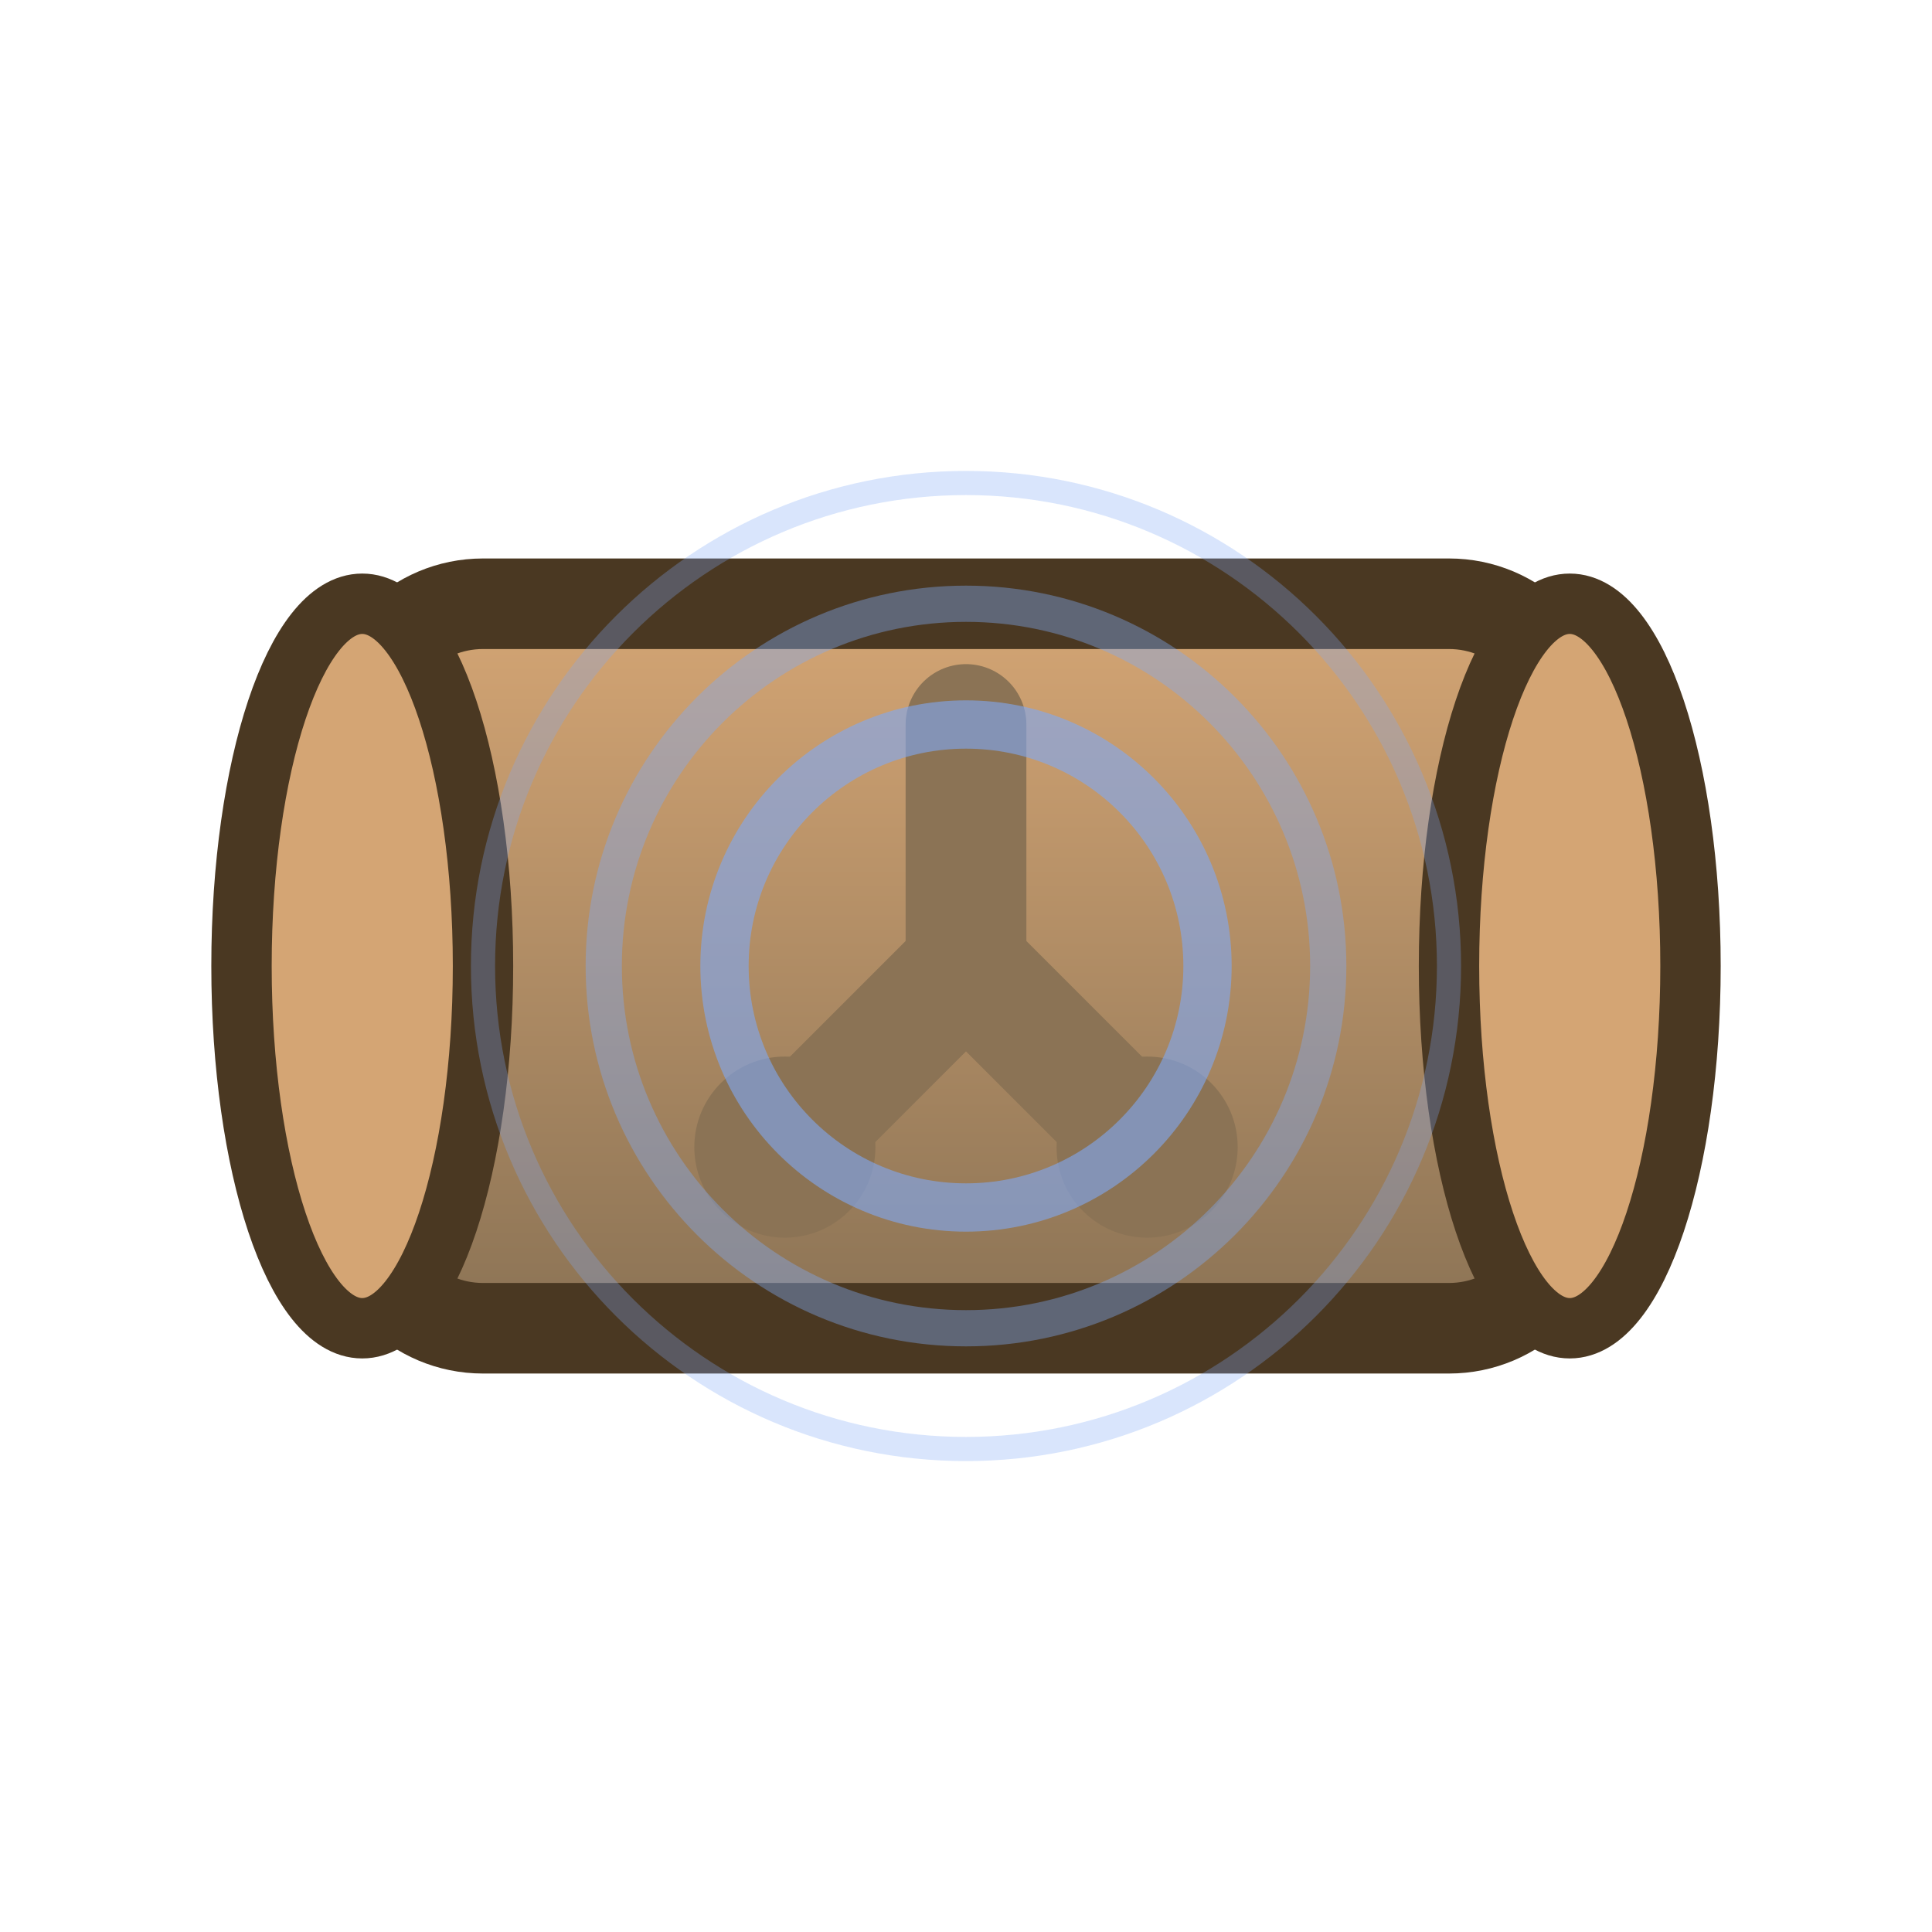
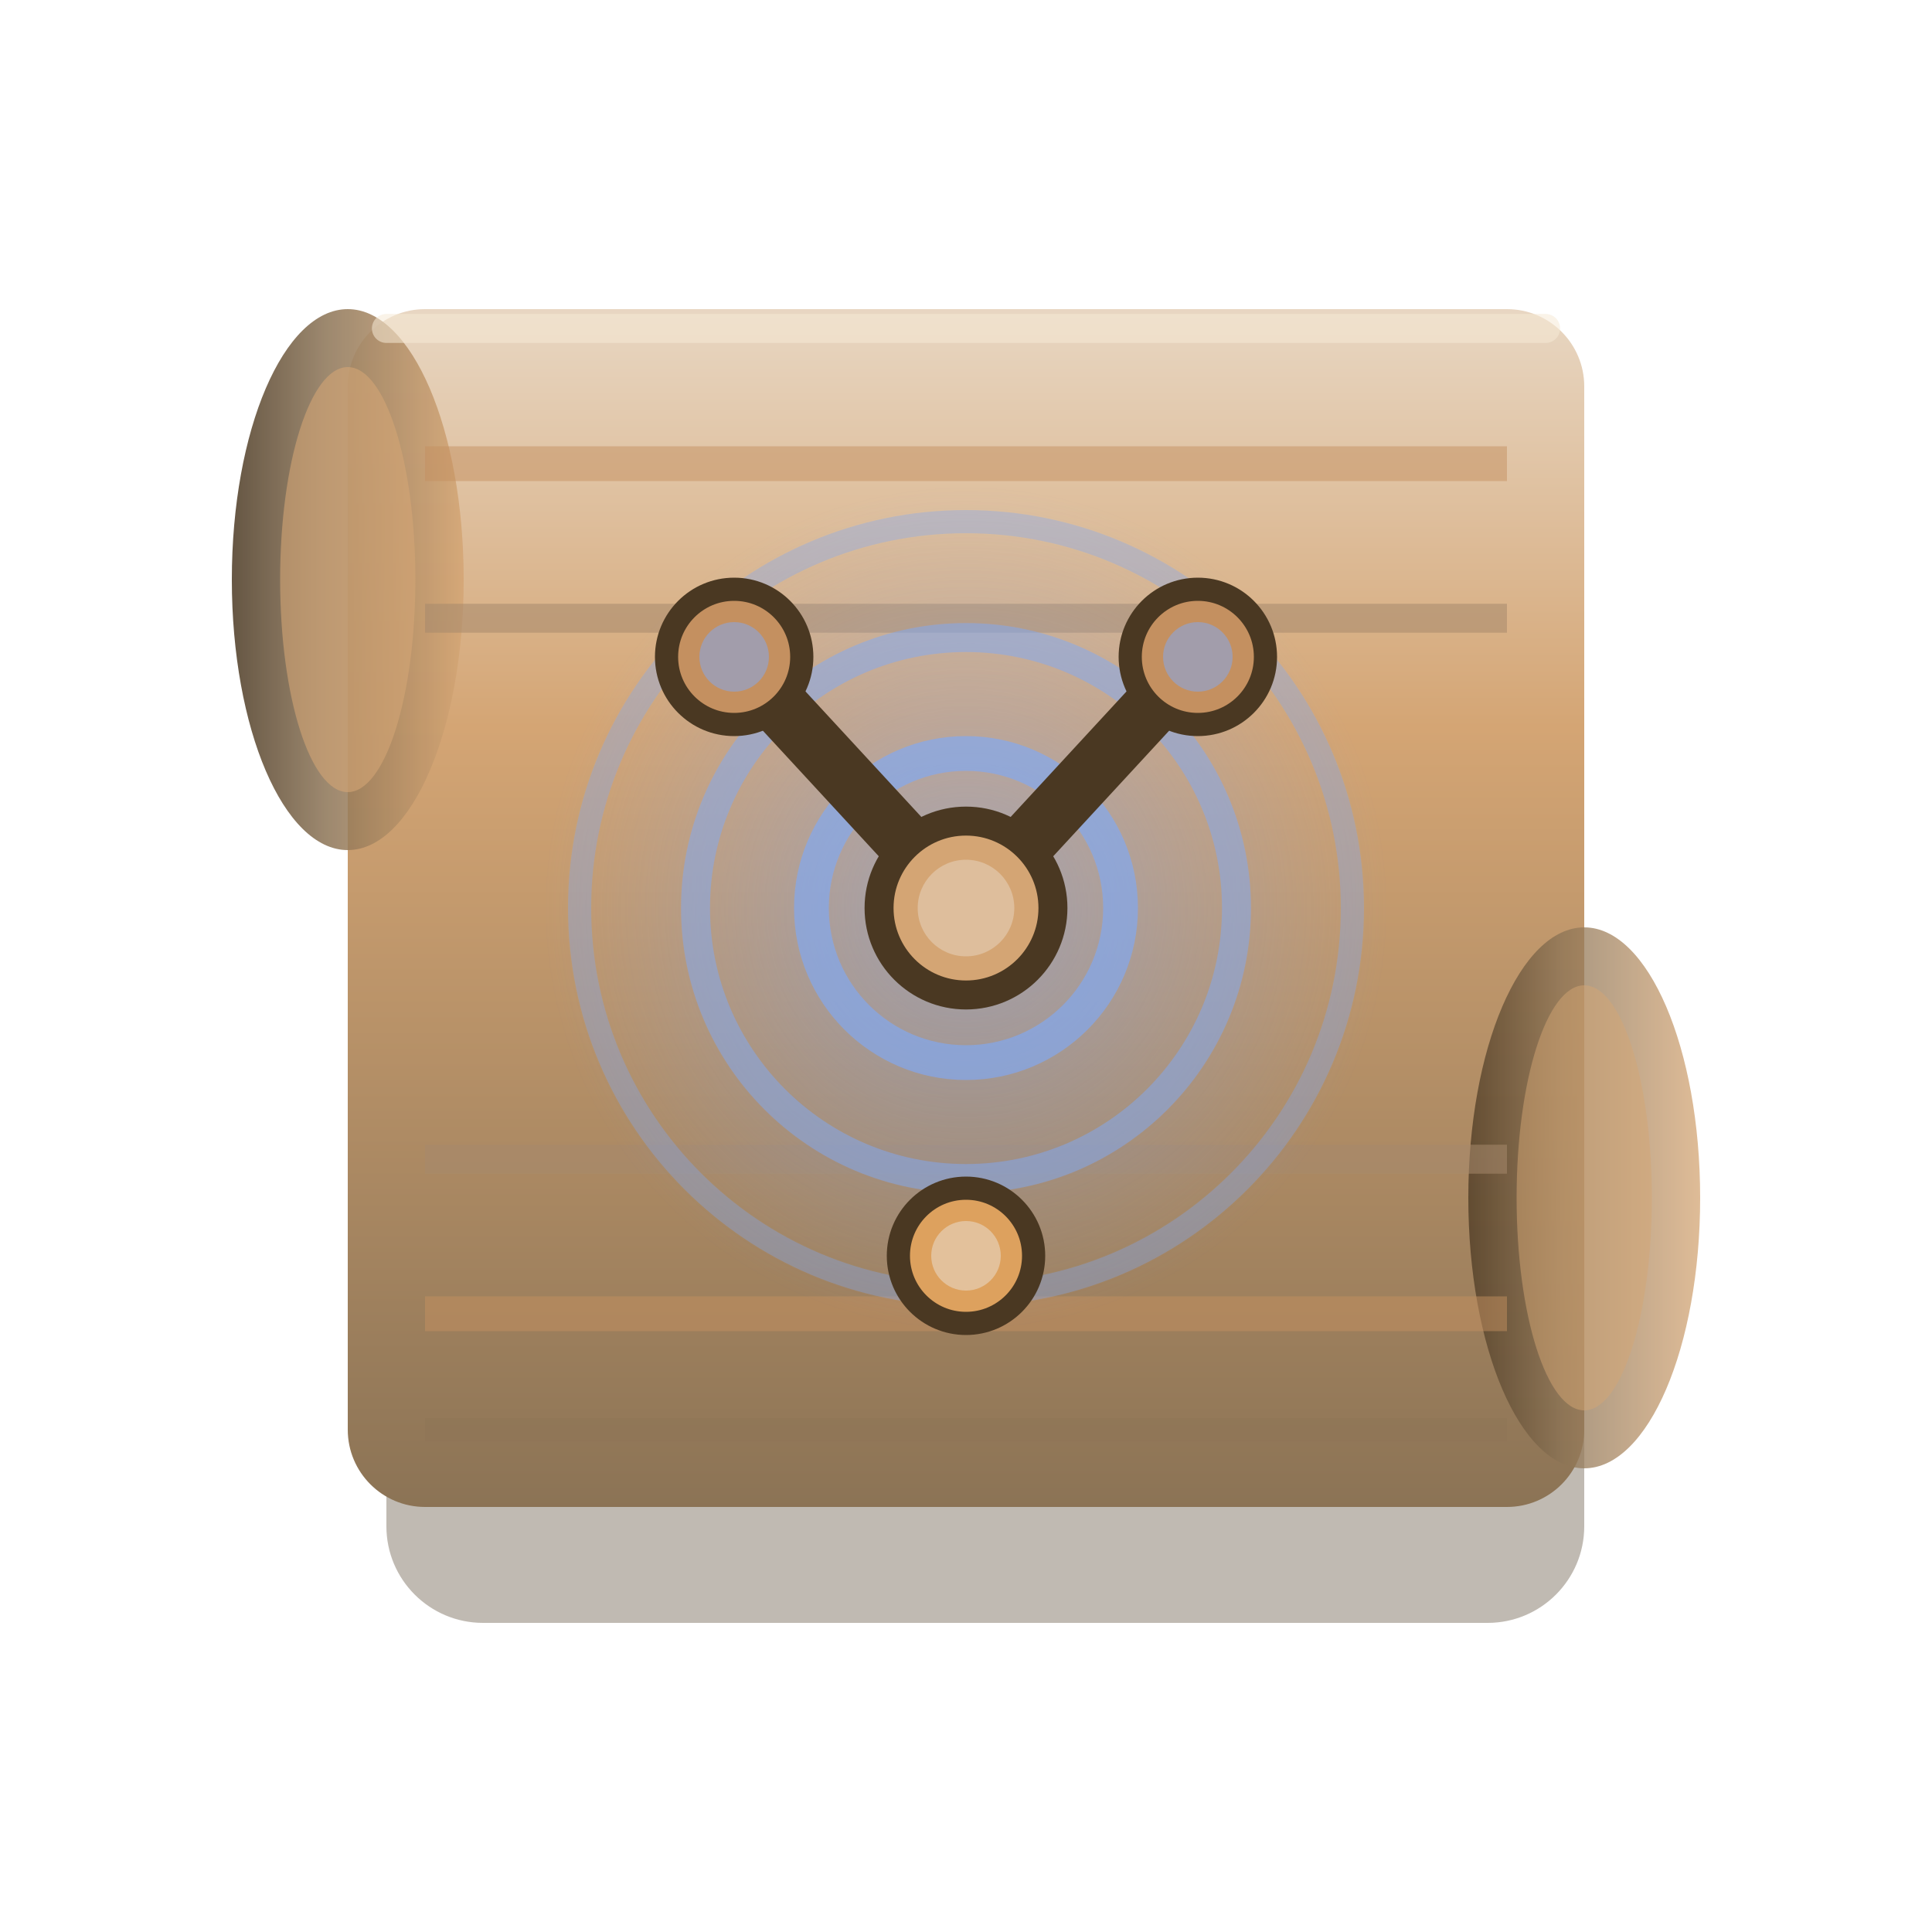
- <svg xmlns="http://www.w3.org/2000/svg" viewBox="0 0 32 32">
+ <svg xmlns="http://www.w3.org/2000/svg" viewBox="0 0 100 100">
  <defs>
-     <linearGradient id="scroll" x1="0" y1="0" x2="0" y2="1">
-       <stop offset="0%" stop-color="#d4a574" />
+     <linearGradient id="ce-scrl" x1="0" y1="0" x2="0" y2="1">
+       <stop offset="0%" stop-color="#e8d7c3" />
+       <stop offset="35%" stop-color="#d4a574" />
+       <stop offset="100%" stop-color="#8b7355" />
+     </linearGradient>
+     <linearGradient id="ce-curl" x1="0" y1="0" x2="1" y2="0">
+       <stop offset="0%" stop-color="#4a3822" />
+       <stop offset="40%" stop-color="#8b7355" />
+       <stop offset="100%" stop-color="#d4a574" />
+     </linearGradient>
+     <radialGradient id="ce-glow" cx="50%" cy="50%" r="50%">
+       <stop offset="0%" stop-color="#7fa9f5" stop-opacity="0.5" />
+       <stop offset="100%" stop-color="#7fa9f5" stop-opacity="0" />
+     </radialGradient>
+     <linearGradient id="ce-fork" x1="0" y1="0" x2="0" y2="1">
+       <stop offset="0%" stop-color="#4a3822" />
      <stop offset="100%" stop-color="#8b7355" />
    </linearGradient>
  </defs>
-   <rect x="6" y="10" width="20" height="12" rx="2" fill="url(#scroll)" stroke="#4a3822" stroke-width="1.5" />
-   <ellipse cx="6" cy="16" rx="2" ry="6" fill="#d4a574" stroke="#4a3822" stroke-width="1" />
-   <ellipse cx="26" cy="16" rx="2" ry="6" fill="#d4a574" stroke="#4a3822" stroke-width="1" />
-   <path d="M16,12 L16,16 M16,16 L13,19 M16,16 L19,19" stroke="#8b7355" stroke-width="2" stroke-linecap="round" />
-   <circle cx="13" cy="19" r="1.5" fill="#8b7355" />
-   <circle cx="19" cy="19" r="1.5" fill="#8b7355" />
-   <circle cx="16" cy="16" r="4" fill="none" stroke="#7fa9f5" stroke-width="0.8" opacity="0.6" />
-   <circle cx="16" cy="16" r="6" fill="none" stroke="#7fa9f5" stroke-width="0.6" opacity="0.4" />
-   <circle cx="16" cy="16" r="8" fill="none" stroke="#7fa9f5" stroke-width="0.4" opacity="0.3" />
+   <rect x="20" y="20" width="62" height="64" rx="5" fill="#4a3822" opacity="0.35" />
+   <rect x="18" y="16" width="64" height="62" rx="4" fill="url(#ce-scrl)" />
+   <ellipse cx="18" cy="30" rx="6" ry="14" fill="url(#ce-curl)" opacity="0.85" />
+   <ellipse cx="18" cy="30" rx="3.5" ry="11" fill="#d4a574" opacity="0.6" />
+   <ellipse cx="82" cy="62" rx="6" ry="14" fill="url(#ce-curl)" opacity="0.75" />
+   <ellipse cx="82" cy="62" rx="3.5" ry="11" fill="#d4a574" opacity="0.5" />
+   <line x1="22" y1="24" x2="78" y2="24" stroke="#c49060" stroke-width="1.8" opacity="0.5" />
+   <line x1="22" y1="32" x2="78" y2="32" stroke="#a6896b" stroke-width="1.5" opacity="0.55" />
+   <line x1="22" y1="60" x2="78" y2="60" stroke="#a6896b" stroke-width="1.5" opacity="0.55" />
+   <line x1="22" y1="68" x2="78" y2="68" stroke="#c49060" stroke-width="1.8" opacity="0.5" />
+   <line x1="22" y1="74" x2="78" y2="74" stroke="#8b7355" stroke-width="1.2" opacity="0.4" />
+   <circle cx="50" cy="47" r="22" fill="url(#ce-glow)" />
+   <circle cx="50" cy="47" r="20" fill="none" stroke="#7fa9f5" stroke-width="1.2" opacity="0.35" />
+   <circle cx="50" cy="47" r="14" fill="none" stroke="#7fa9f5" stroke-width="1.5" opacity="0.5" />
+   <circle cx="50" cy="47" r="8" fill="none" stroke="#7fa9f5" stroke-width="1.8" opacity="0.65" />
+   <line x1="50" y1="65" x2="50" y2="47" stroke="url(#ce-fork)" stroke-width="3.5" stroke-linecap="round" />
+   <line x1="50" y1="47" x2="38" y2="34" stroke="#4a3822" stroke-width="3" stroke-linecap="round" />
+   <line x1="50" y1="47" x2="62" y2="34" stroke="#4a3822" stroke-width="3" stroke-linecap="round" />
+   <circle cx="50" cy="65" r="3.5" fill="#dda15e" stroke="#4a3822" stroke-width="1.2" />
+   <circle cx="50" cy="65" r="1.8" fill="#e8d7c3" opacity="0.6" />
+   <circle cx="50" cy="47" r="4.5" fill="#d4a574" stroke="#4a3822" stroke-width="1.5" />
+   <circle cx="50" cy="47" r="2.5" fill="#e8d7c3" opacity="0.5" />
+   <circle cx="38" cy="34" r="3.5" fill="#c49060" stroke="#4a3822" stroke-width="1.2" />
+   <circle cx="38" cy="34" r="1.8" fill="#7fa9f5" opacity="0.5" />
+   <circle cx="62" cy="34" r="3.5" fill="#c49060" stroke="#4a3822" stroke-width="1.2" />
+   <circle cx="62" cy="34" r="1.8" fill="#7fa9f5" opacity="0.5" />
+   <line x1="20" y1="17" x2="80" y2="17" stroke="#f5ead6" stroke-width="1.5" opacity="0.55" stroke-linecap="round" />
</svg>
